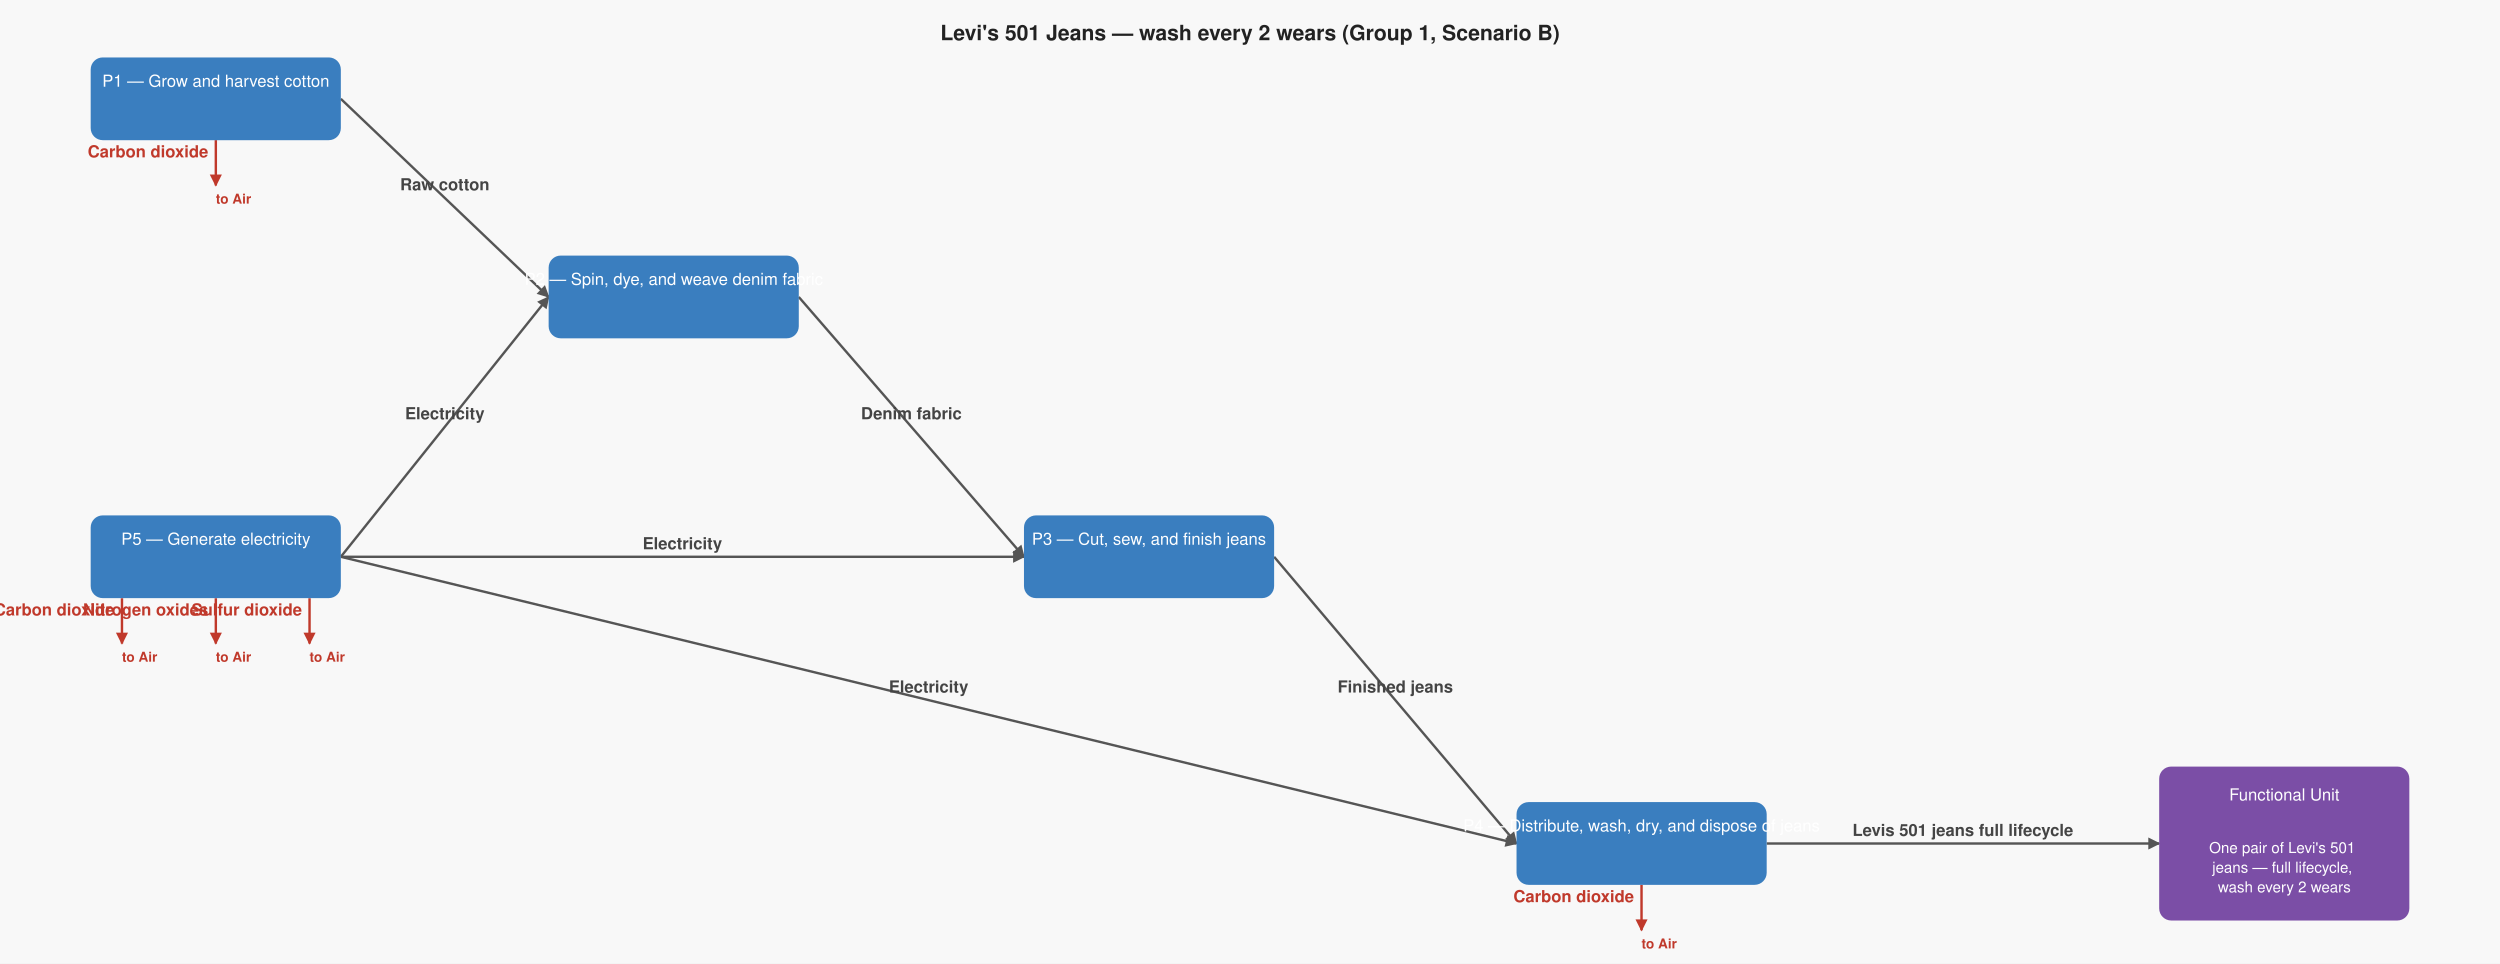
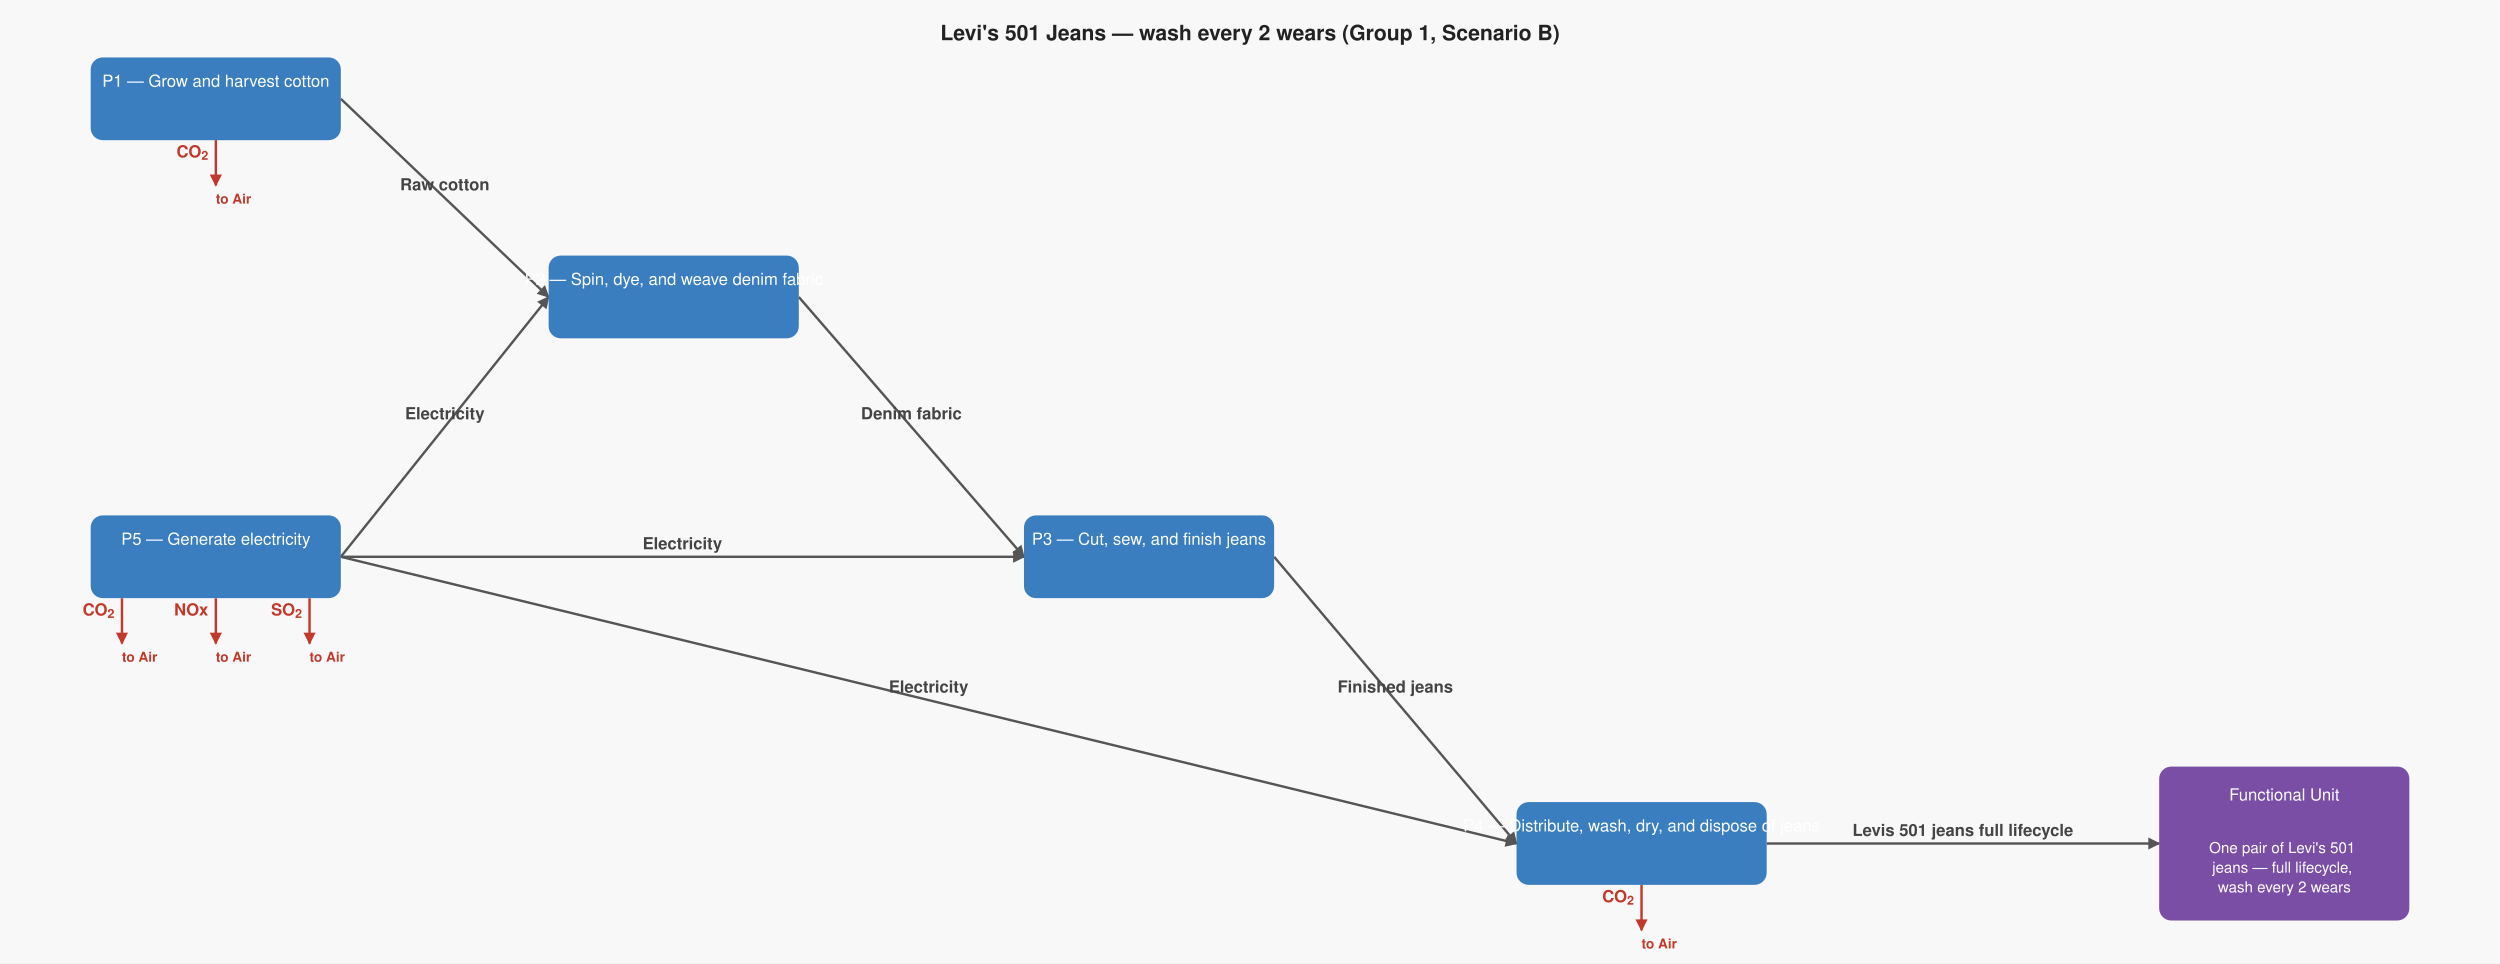
<svg xmlns="http://www.w3.org/2000/svg" width="1654.1" height="637.5" viewBox="0 -38.0 1654.1 637.5">
  <rect x="0" y="-38.0" width="1654.1" height="637.5" fill="#f8f8f8" />
  <defs>
    <marker id="arr" viewBox="0 0 10 10" refX="9" refY="5" markerWidth="5" markerHeight="5" orient="auto">
      <path d="M0,0 L10,5 L0,10 z" fill="#555555" />
    </marker>
    <marker id="arr-green" viewBox="0 0 10 10" refX="9" refY="5" markerWidth="5" markerHeight="5" orient="auto">
      <path d="M0,0 L10,5 L0,10 z" fill="#2d7a45" />
    </marker>
    <marker id="arr-red" viewBox="0 0 10 10" refX="9" refY="5" markerWidth="5" markerHeight="5" orient="auto">
      <path d="M0,0 L10,5 L0,10 z" fill="#c0392b" />
    </marker>
  </defs>
  <text x="827.1" y="-11.4" text-anchor="middle" dominant-baseline="auto" font-family="Helvetica,Arial,sans-serif" font-size="14" font-weight="bold" fill="#222">Levi's 501 Jeans — wash every 2 wears (Group 1, Scenario B)</text>
  <line x1="142.8" y1="54.7" x2="142.8" y2="84.7" stroke="#c0392b" stroke-width="1.6" marker-end="url(#arr-red)" />
-   <text x="137.8" y="66.1" text-anchor="end" dominant-baseline="auto" font-family="Helvetica,Arial,sans-serif" font-size="11" font-weight="bold" fill="#c0392b">Carbon dioxide</text>
+   <text x="137.8" y="66.1" text-anchor="end" dominant-baseline="auto" font-family="Helvetica,Arial,sans-serif" font-size="11" font-weight="bold" fill="#c0392b">CO<tspan baseline-shift="sub" font-size="0.75em">2</tspan>
+   </text>
  <text x="142.8" y="96.7" text-anchor="start" dominant-baseline="auto" font-family="Helvetica,Arial,sans-serif" font-size="9" font-weight="bold" fill="#c0392b">to Air</text>
  <line x1="1086.1" y1="547.5" x2="1086.1" y2="577.5" stroke="#c0392b" stroke-width="1.6" marker-end="url(#arr-red)" />
-   <text x="1081.1" y="558.9" text-anchor="end" dominant-baseline="auto" font-family="Helvetica,Arial,sans-serif" font-size="11" font-weight="bold" fill="#c0392b">Carbon dioxide</text>
+   <text x="1081.1" y="558.9" text-anchor="end" dominant-baseline="auto" font-family="Helvetica,Arial,sans-serif" font-size="11" font-weight="bold" fill="#c0392b">CO<tspan baseline-shift="sub" font-size="0.75em">2</tspan>
+   </text>
  <text x="1086.1" y="589.5" text-anchor="start" dominant-baseline="auto" font-family="Helvetica,Arial,sans-serif" font-size="9" font-weight="bold" fill="#c0392b">to Air</text>
  <line x1="80.7" y1="357.8" x2="80.7" y2="387.8" stroke="#c0392b" stroke-width="1.6" marker-end="url(#arr-red)" />
-   <text x="75.7" y="369.2" text-anchor="end" dominant-baseline="auto" font-family="Helvetica,Arial,sans-serif" font-size="11" font-weight="bold" fill="#c0392b">Carbon dioxide</text>
+   <text x="75.7" y="369.2" text-anchor="end" dominant-baseline="auto" font-family="Helvetica,Arial,sans-serif" font-size="11" font-weight="bold" fill="#c0392b">CO<tspan baseline-shift="sub" font-size="0.75em">2</tspan>
+   </text>
  <text x="80.7" y="399.8" text-anchor="start" dominant-baseline="auto" font-family="Helvetica,Arial,sans-serif" font-size="9" font-weight="bold" fill="#c0392b">to Air</text>
  <line x1="142.8" y1="357.8" x2="142.8" y2="387.8" stroke="#c0392b" stroke-width="1.6" marker-end="url(#arr-red)" />
-   <text x="137.8" y="369.2" text-anchor="end" dominant-baseline="auto" font-family="Helvetica,Arial,sans-serif" font-size="11" font-weight="bold" fill="#c0392b">Nitrogen oxides</text>
+   <text x="137.8" y="369.2" text-anchor="end" dominant-baseline="auto" font-family="Helvetica,Arial,sans-serif" font-size="11" font-weight="bold" fill="#c0392b">NOx</text>
  <text x="142.8" y="399.8" text-anchor="start" dominant-baseline="auto" font-family="Helvetica,Arial,sans-serif" font-size="9" font-weight="bold" fill="#c0392b">to Air</text>
  <line x1="204.8" y1="357.8" x2="204.8" y2="387.8" stroke="#c0392b" stroke-width="1.6" marker-end="url(#arr-red)" />
-   <text x="199.8" y="369.2" text-anchor="end" dominant-baseline="auto" font-family="Helvetica,Arial,sans-serif" font-size="11" font-weight="bold" fill="#c0392b">Sulfur dioxide</text>
+   <text x="199.8" y="369.2" text-anchor="end" dominant-baseline="auto" font-family="Helvetica,Arial,sans-serif" font-size="11" font-weight="bold" fill="#c0392b">SO<tspan baseline-shift="sub" font-size="0.75em">2</tspan>
+   </text>
  <text x="204.8" y="399.8" text-anchor="start" dominant-baseline="auto" font-family="Helvetica,Arial,sans-serif" font-size="9" font-weight="bold" fill="#c0392b">to Air</text>
  <line x1="225.5" y1="27.4" x2="363.0" y2="158.5" stroke="#555555" stroke-width="1.6" marker-end="url(#arr)" />
  <text x="294.3" y="87.9" text-anchor="middle" dominant-baseline="auto" font-family="Helvetica,Arial,sans-serif" font-size="11" font-weight="bold" fill="#444">Raw cotton</text>
  <line x1="528.5" y1="158.5" x2="677.5" y2="330.4" stroke="#555555" stroke-width="1.6" marker-end="url(#arr)" />
  <text x="603.0" y="239.4" text-anchor="middle" dominant-baseline="auto" font-family="Helvetica,Arial,sans-serif" font-size="11" font-weight="bold" fill="#444">Denim fabric</text>
  <line x1="843.0" y1="330.4" x2="1003.4" y2="520.1" stroke="#555555" stroke-width="1.6" marker-end="url(#arr)" />
  <text x="923.2" y="420.2" text-anchor="middle" dominant-baseline="auto" font-family="Helvetica,Arial,sans-serif" font-size="11" font-weight="bold" fill="#444">Finished jeans</text>
  <line x1="1168.9" y1="520.1" x2="1428.6" y2="520.1" stroke="#555555" stroke-width="1.6" marker-end="url(#arr)" />
  <text x="1298.7" y="515.1" text-anchor="middle" dominant-baseline="auto" font-family="Helvetica,Arial,sans-serif" font-size="11" font-weight="bold" fill="#444">Levis 501 jeans full lifecycle</text>
  <line x1="225.5" y1="330.4" x2="363.0" y2="158.5" stroke="#555555" stroke-width="1.6" marker-end="url(#arr)" />
  <text x="294.3" y="239.4" text-anchor="middle" dominant-baseline="auto" font-family="Helvetica,Arial,sans-serif" font-size="11" font-weight="bold" fill="#444">Electricity</text>
  <line x1="225.5" y1="330.4" x2="677.5" y2="330.4" stroke="#555555" stroke-width="1.6" marker-end="url(#arr)" />
  <text x="451.5" y="325.4" text-anchor="middle" dominant-baseline="auto" font-family="Helvetica,Arial,sans-serif" font-size="11" font-weight="bold" fill="#444">Electricity</text>
  <line x1="225.5" y1="330.4" x2="1003.4" y2="520.1" stroke="#555555" stroke-width="1.6" marker-end="url(#arr)" />
  <text x="614.4" y="420.2" text-anchor="middle" dominant-baseline="auto" font-family="Helvetica,Arial,sans-serif" font-size="11" font-weight="bold" fill="#444">Electricity</text>
  <rect x="60.0" y="-0.0" width="165.513" height="54.745" rx="8" fill="#3a7ebf" />
  <text x="142.8" y="19.4" text-anchor="middle" dominant-baseline="auto" font-family="Helvetica,Arial,sans-serif" font-size="11" font-weight="normal" fill="white">P1 — Grow and harvest cotton</text>
  <rect x="363.0" y="131.1" width="165.513" height="54.745" rx="8" fill="#3a7ebf" />
  <text x="445.8" y="150.5" text-anchor="middle" dominant-baseline="auto" font-family="Helvetica,Arial,sans-serif" font-size="11" font-weight="normal" fill="white">P2 — Spin, dye, and weave denim fabric</text>
  <rect x="677.5" y="303.0" width="165.513" height="54.745" rx="8" fill="#3a7ebf" />
  <text x="760.2" y="322.4" text-anchor="middle" dominant-baseline="auto" font-family="Helvetica,Arial,sans-serif" font-size="11" font-weight="normal" fill="white">P3 — Cut, sew, and finish jeans</text>
  <rect x="1003.4" y="492.7" width="165.513" height="54.745" rx="8" fill="#3a7ebf" />
  <text x="1086.1" y="512.1" text-anchor="middle" dominant-baseline="auto" font-family="Helvetica,Arial,sans-serif" font-size="11" font-weight="normal" fill="white">P4 — Distribute, wash, dry, and dispose of jeans</text>
  <rect x="60.0" y="303.0" width="165.513" height="54.745" rx="8" fill="#3a7ebf" />
  <text x="142.8" y="322.4" text-anchor="middle" dominant-baseline="auto" font-family="Helvetica,Arial,sans-serif" font-size="11" font-weight="normal" fill="white">P5 — Generate electricity</text>
  <rect x="1428.6" y="469.2" width="165.513" height="101.851" rx="8" fill="#7b4ea6" />
  <text x="1511.4" y="491.6" text-anchor="middle" dominant-baseline="auto" font-family="Helvetica,Arial,sans-serif" font-size="11" font-weight="normal" fill="white">Functional Unit</text>
  <text text-anchor="middle" font-family="Helvetica,Arial,sans-serif" font-size="10" font-weight="normal" fill="white">
    <tspan x="1511.4" y="526.4" dominant-baseline="auto">One pair of Levi's 501</tspan>
    <tspan x="1511.4" y="539.4" dominant-baseline="auto">jeans — full lifecycle,</tspan>
    <tspan x="1511.4" y="552.4" dominant-baseline="auto">wash every 2 wears</tspan>
  </text>
</svg>
